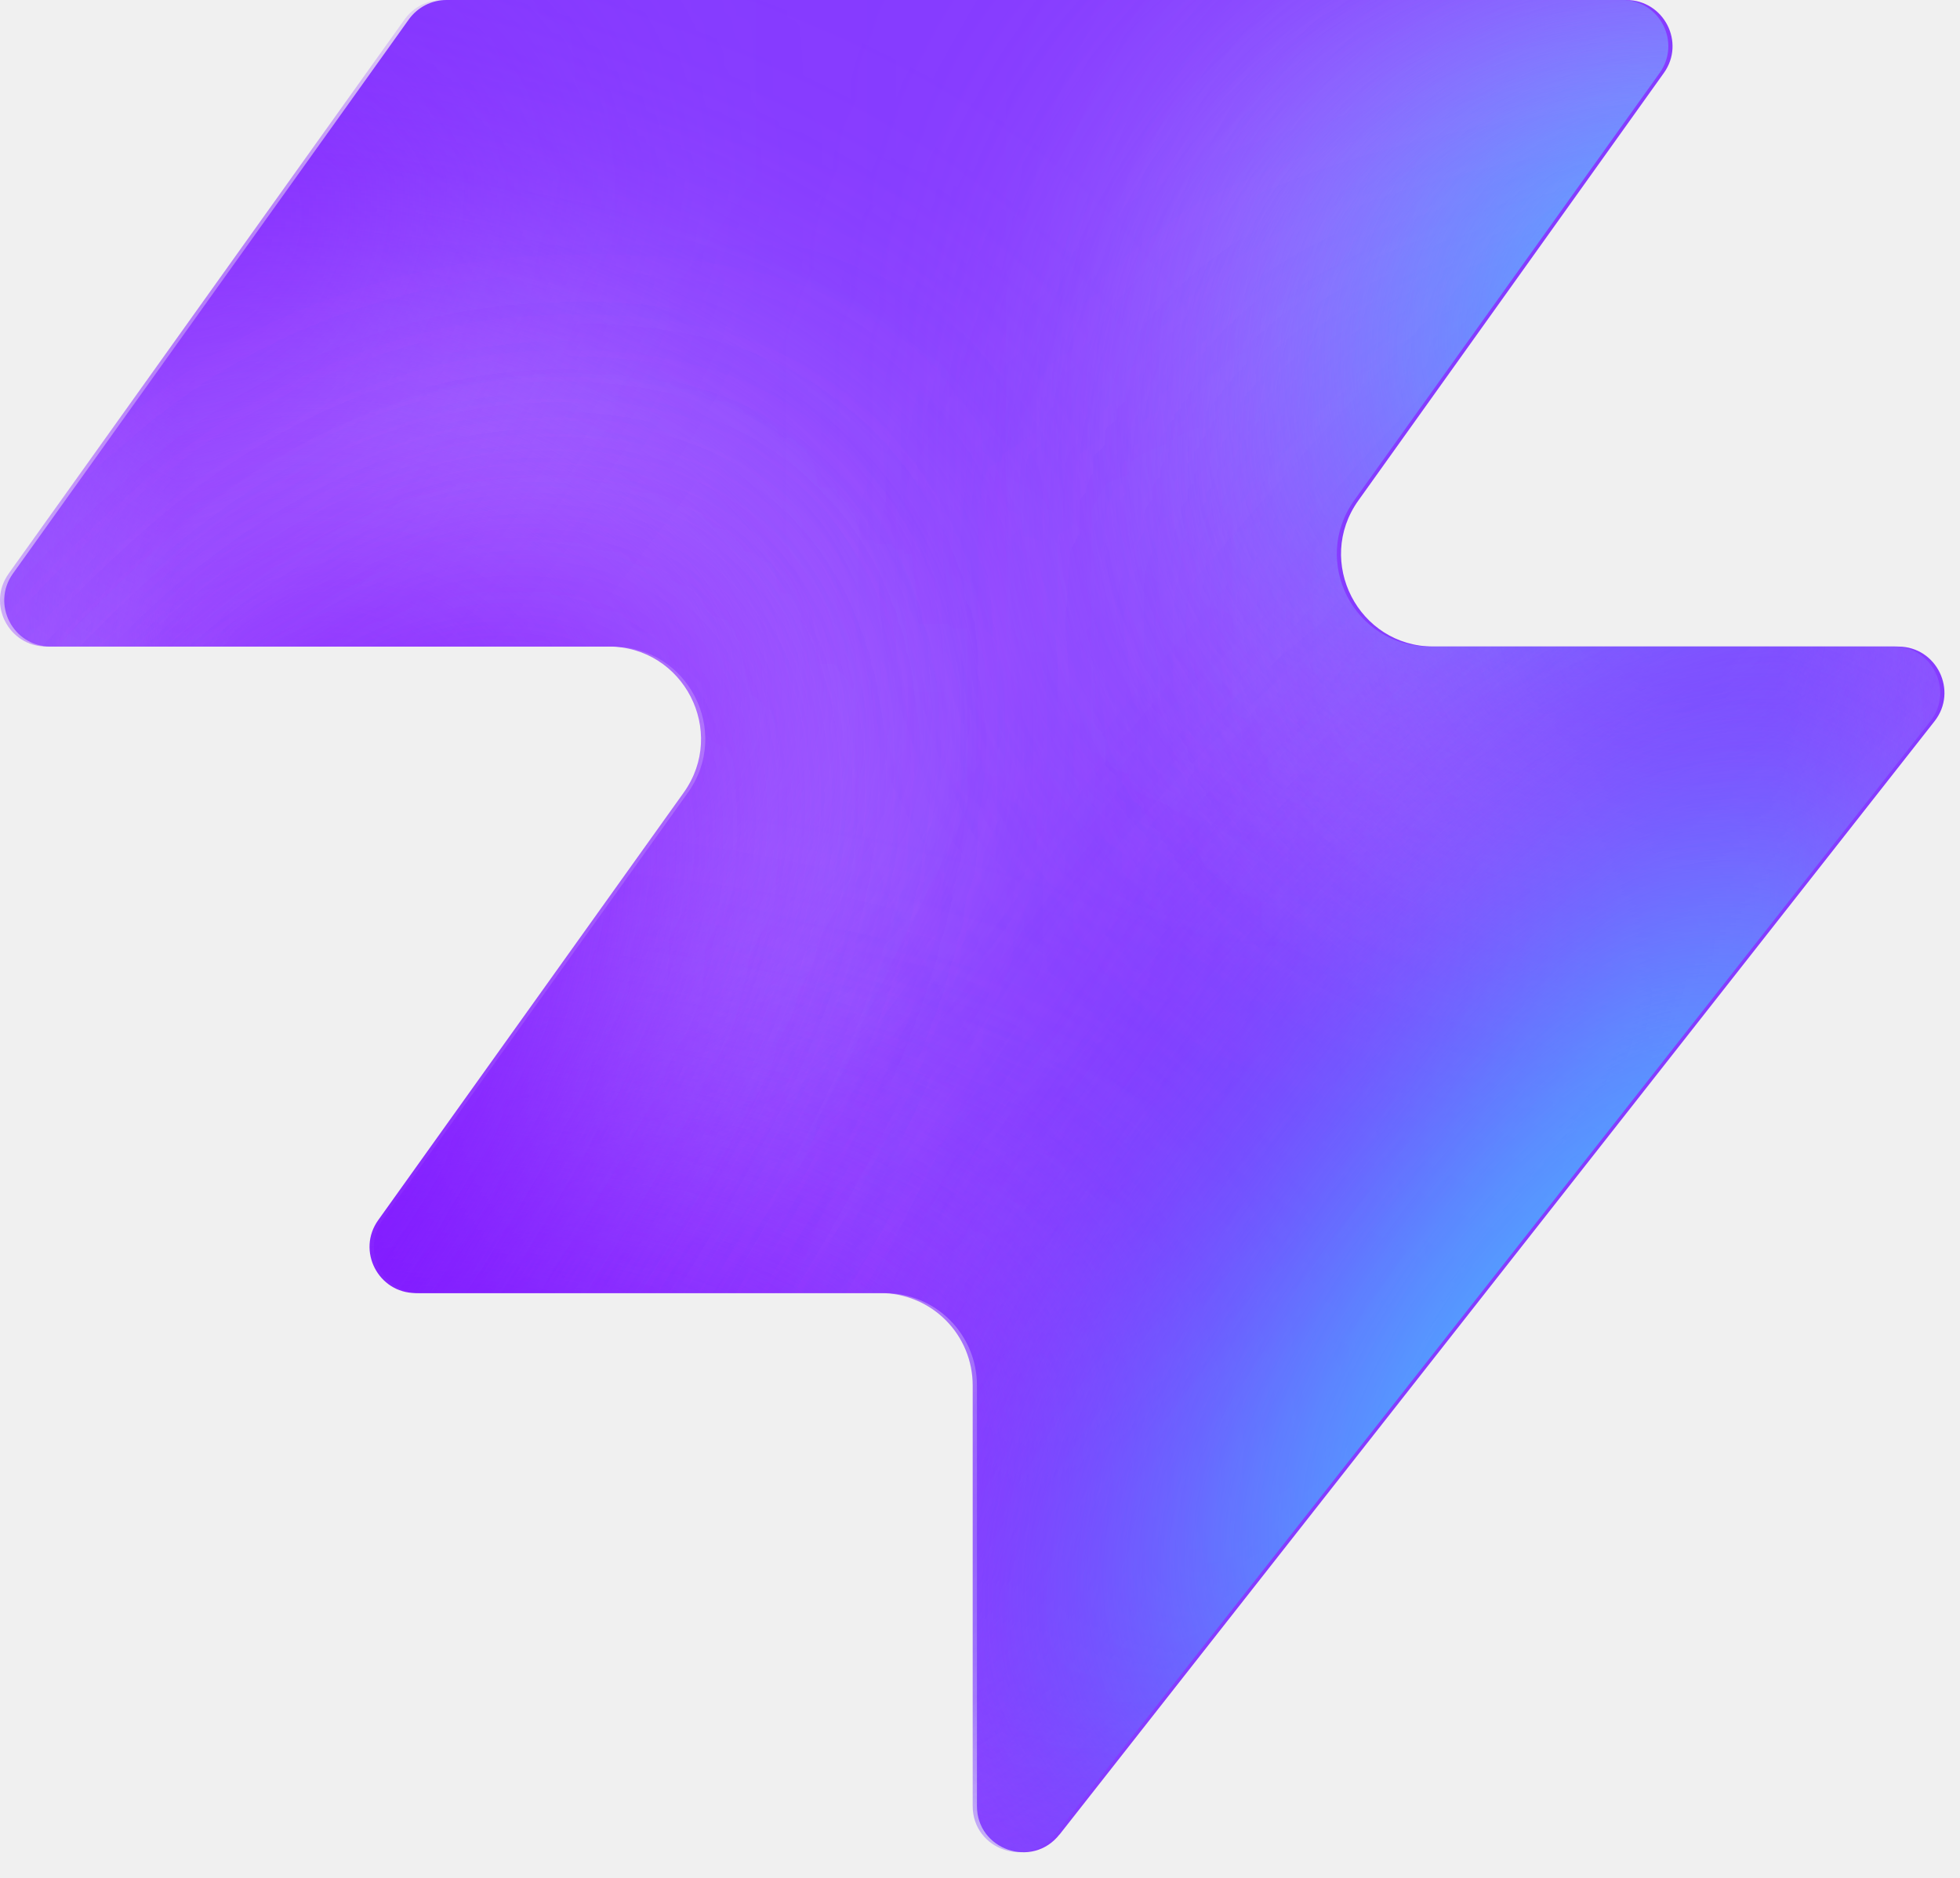
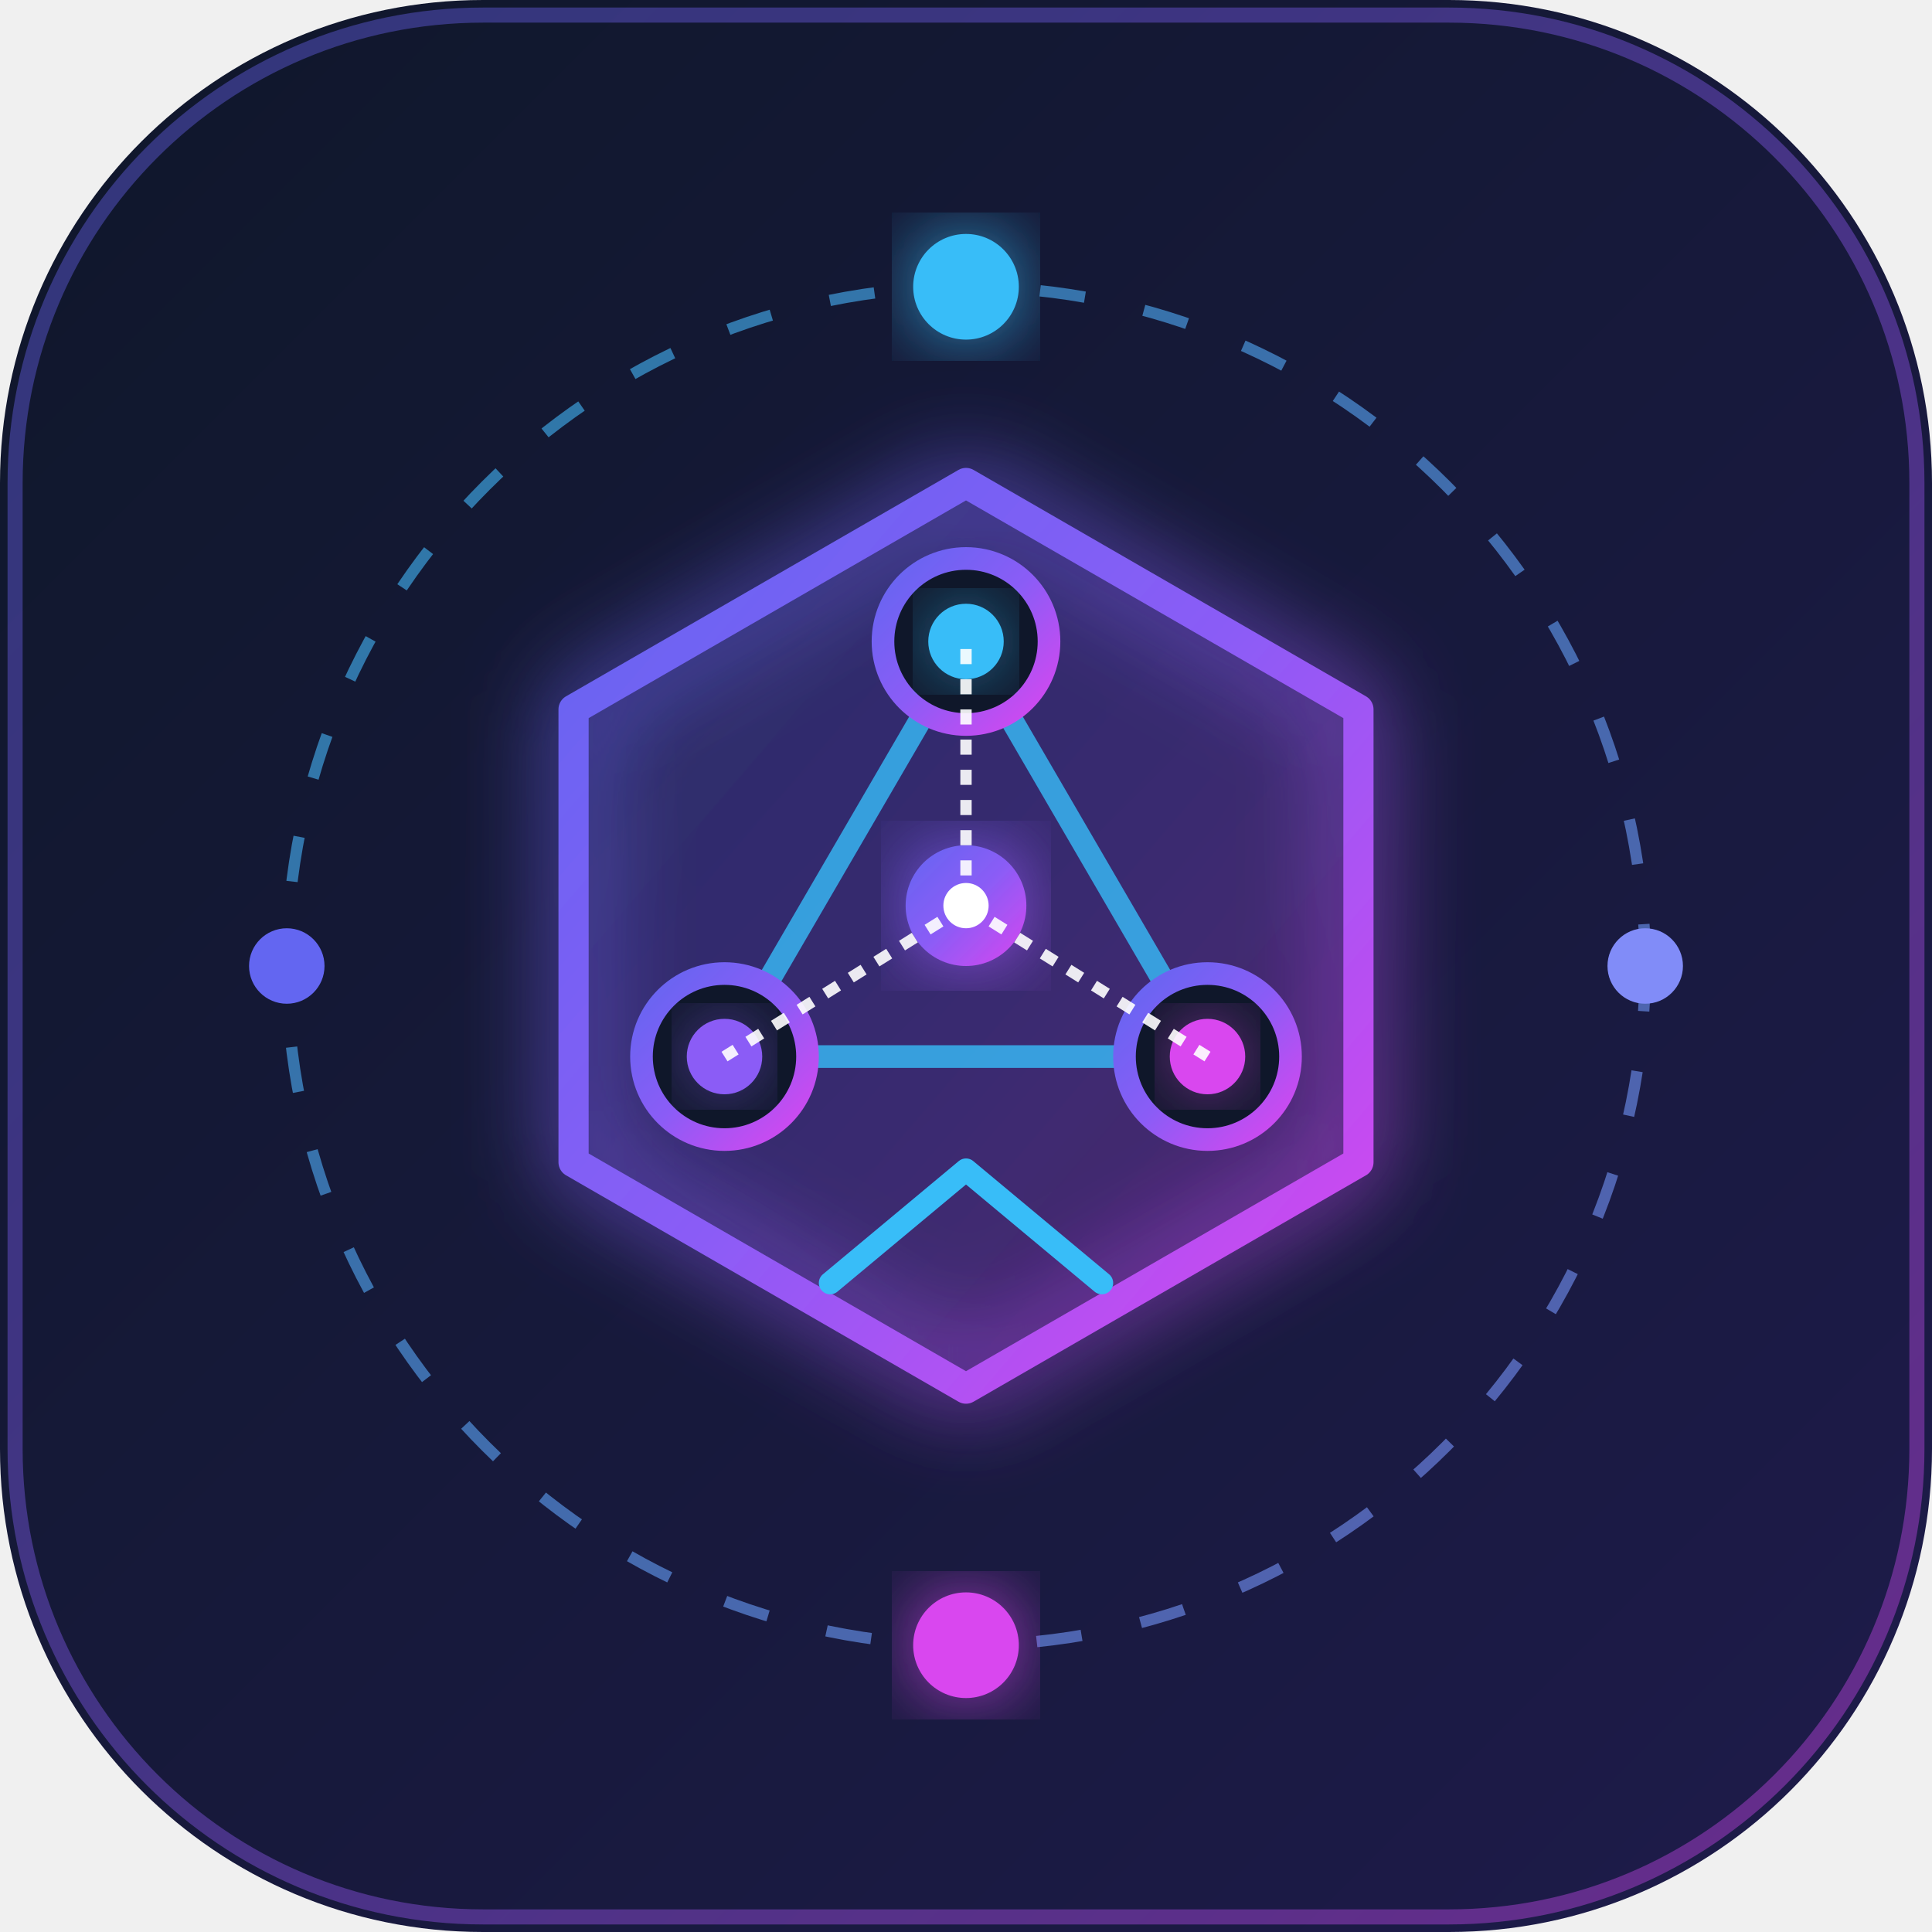
- <svg xmlns="http://www.w3.org/2000/svg" width="48" height="46" fill="none" viewBox="0 0 48 46">
-   <path fill="#863bff" d="M25.946 44.938c-.664.845-2.021.375-2.021-.698V33.937a2.26 2.26 0 0 0-2.262-2.262H10.287c-.92 0-1.456-1.04-.92-1.788l7.48-10.471c1.07-1.497 0-3.578-1.842-3.578H1.237c-.92 0-1.456-1.04-.92-1.788L10.013.474c.214-.297.556-.474.92-.474h28.894c.92 0 1.456 1.04.92 1.788l-7.48 10.471c-1.07 1.498 0 3.579 1.842 3.579h11.377c.943 0 1.473 1.088.89 1.83L25.947 44.94z" style="fill:#863bff;fill:color(display-p3 .525 .23 1);fill-opacity:1" />
-   <mask id="a" width="48" height="46" x="0" y="0" maskUnits="userSpaceOnUse" style="mask-type:alpha">
-     <path fill="#000" d="M25.842 44.938c-.664.844-2.021.375-2.021-.698V33.937a2.26 2.26 0 0 0-2.262-2.262H10.183c-.92 0-1.456-1.04-.92-1.788l7.48-10.471c1.07-1.498 0-3.579-1.842-3.579H1.133c-.92 0-1.456-1.04-.92-1.787L9.91.473c.214-.297.556-.474.92-.474h28.894c.92 0 1.456 1.04.92 1.788l-7.48 10.471c-1.07 1.498 0 3.578 1.842 3.578h11.377c.943 0 1.473 1.088.89 1.832L25.843 44.94z" style="fill:#000;fill-opacity:1" />
-   </mask>
-   <g mask="url(#a)">
-     <g filter="url(#b)">
-       <ellipse cx="5.508" cy="14.704" fill="#ede6ff" rx="5.508" ry="14.704" style="fill:#ede6ff;fill:color(display-p3 .927 .903 1);fill-opacity:1" transform="matrix(.00324 1 1 -.00324 -4.47 31.516)" />
-     </g>
-     <g filter="url(#c)">
-       <ellipse cx="10.399" cy="29.851" fill="#ede6ff" rx="10.399" ry="29.851" style="fill:#ede6ff;fill:color(display-p3 .927 .903 1);fill-opacity:1" transform="matrix(.00324 1 1 -.00324 -39.328 7.883)" />
-     </g>
-     <g filter="url(#d)">
-       <ellipse cx="5.508" cy="30.487" fill="#7e14ff" rx="5.508" ry="30.487" style="fill:#7e14ff;fill:color(display-p3 .492 .077 1);fill-opacity:1" transform="rotate(89.814 -25.913 -14.639)scale(1 -1)" />
-     </g>
-     <g filter="url(#e)">
-       <ellipse cx="5.508" cy="30.599" fill="#7e14ff" rx="5.508" ry="30.599" style="fill:#7e14ff;fill:color(display-p3 .492 .077 1);fill-opacity:1" transform="rotate(89.814 -32.644 -3.334)scale(1 -1)" />
-     </g>
-     <g filter="url(#f)">
-       <ellipse cx="5.508" cy="30.599" fill="#7e14ff" rx="5.508" ry="30.599" style="fill:#7e14ff;fill:color(display-p3 .492 .077 1);fill-opacity:1" transform="matrix(.00324 1 1 -.00324 -34.34 30.47)" />
-     </g>
-     <g filter="url(#g)">
-       <ellipse cx="14.072" cy="22.078" fill="#ede6ff" rx="14.072" ry="22.078" style="fill:#ede6ff;fill:color(display-p3 .927 .903 1);fill-opacity:1" transform="rotate(93.35 24.506 48.493)scale(-1 1)" />
-     </g>
-     <g filter="url(#h)">
-       <ellipse cx="3.47" cy="21.501" fill="#7e14ff" rx="3.47" ry="21.501" style="fill:#7e14ff;fill:color(display-p3 .492 .077 1);fill-opacity:1" transform="rotate(89.009 28.708 47.59)scale(-1 1)" />
-     </g>
-     <g filter="url(#i)">
-       <ellipse cx="3.47" cy="21.501" fill="#7e14ff" rx="3.47" ry="21.501" style="fill:#7e14ff;fill:color(display-p3 .492 .077 1);fill-opacity:1" transform="rotate(89.009 28.708 47.59)scale(-1 1)" />
-     </g>
-     <g filter="url(#j)">
-       <ellipse cx=".387" cy="8.972" fill="#7e14ff" rx="4.407" ry="29.108" style="fill:#7e14ff;fill:color(display-p3 .492 .077 1);fill-opacity:1" transform="rotate(39.51 .387 8.972)" />
-     </g>
-     <g filter="url(#k)">
-       <ellipse cx="47.523" cy="-6.092" fill="#7e14ff" rx="4.407" ry="29.108" style="fill:#7e14ff;fill:color(display-p3 .492 .077 1);fill-opacity:1" transform="rotate(37.892 47.523 -6.092)" />
-     </g>
-     <g filter="url(#l)">
-       <ellipse cx="41.412" cy="6.333" fill="#47bfff" rx="5.971" ry="9.665" style="fill:#47bfff;fill:color(display-p3 .28 .748 1);fill-opacity:1" transform="rotate(37.892 41.412 6.333)" />
-     </g>
-     <g filter="url(#m)">
-       <ellipse cx="-1.879" cy="38.332" fill="#7e14ff" rx="4.407" ry="29.108" style="fill:#7e14ff;fill:color(display-p3 .492 .077 1);fill-opacity:1" transform="rotate(37.892 -1.88 38.332)" />
-     </g>
-     <g filter="url(#n)">
-       <ellipse cx="-1.879" cy="38.332" fill="#7e14ff" rx="4.407" ry="29.108" style="fill:#7e14ff;fill:color(display-p3 .492 .077 1);fill-opacity:1" transform="rotate(37.892 -1.88 38.332)" />
-     </g>
-     <g filter="url(#o)">
-       <ellipse cx="35.651" cy="29.907" fill="#7e14ff" rx="4.407" ry="29.108" style="fill:#7e14ff;fill:color(display-p3 .492 .077 1);fill-opacity:1" transform="rotate(37.892 35.651 29.907)" />
-     </g>
-     <g filter="url(#p)">
-       <ellipse cx="38.418" cy="32.4" fill="#47bfff" rx="5.971" ry="15.297" style="fill:#47bfff;fill:color(display-p3 .28 .748 1);fill-opacity:1" transform="rotate(37.892 38.418 32.4)" />
-     </g>
-   </g>
+ <svg xmlns="http://www.w3.org/2000/svg" viewBox="0 0 512 512" fill="none">
  <defs>
-     <filter id="b" width="60.045" height="41.654" x="-19.77" y="16.149" color-interpolation-filters="sRGB" filterUnits="userSpaceOnUse">
-       <feFlood flood-opacity="0" result="BackgroundImageFix" />
-       <feBlend in="SourceGraphic" in2="BackgroundImageFix" result="shape" />
-       <feGaussianBlur result="effect1_foregroundBlur_2002_17158" stdDeviation="7.659" />
+     <linearGradient id="bg-grad" x1="0%" y1="0%" x2="100%" y2="100%">
+       <stop offset="0%" stop-color="#0f172a" />
+       <stop offset="100%" stop-color="#1e1b4b" />
+     </linearGradient>
+     <linearGradient id="primary-grad" x1="0%" y1="0%" x2="100%" y2="100%">
+       <stop offset="0%" stop-color="#6366f1" />
+       <stop offset="50%" stop-color="#8b5cf6" />
+       <stop offset="100%" stop-color="#d946ef" />
+     </linearGradient>
+     <linearGradient id="cyan-grad" x1="0%" y1="0%" x2="100%" y2="100%">
+       <stop offset="0%" stop-color="#38bdf8" />
+       <stop offset="100%" stop-color="#818cf8" />
+     </linearGradient>
+     <filter id="glow-core" x="-20%" y="-20%" width="140%" height="140%">
+       <feGaussianBlur stdDeviation="12" result="blur" />
+       <feComposite in="SourceGraphic" in2="blur" operator="over" />
    </filter>
-     <filter id="c" width="90.34" height="51.437" x="-54.613" y="-7.533" color-interpolation-filters="sRGB" filterUnits="userSpaceOnUse">
-       <feFlood flood-opacity="0" result="BackgroundImageFix" />
-       <feBlend in="SourceGraphic" in2="BackgroundImageFix" result="shape" />
-       <feGaussianBlur result="effect1_foregroundBlur_2002_17158" stdDeviation="7.659" />
-     </filter>
-     <filter id="d" width="79.355" height="29.4" x="-49.64" y="2.03" color-interpolation-filters="sRGB" filterUnits="userSpaceOnUse">
-       <feFlood flood-opacity="0" result="BackgroundImageFix" />
-       <feBlend in="SourceGraphic" in2="BackgroundImageFix" result="shape" />
-       <feGaussianBlur result="effect1_foregroundBlur_2002_17158" stdDeviation="4.596" />
-     </filter>
-     <filter id="e" width="79.579" height="29.4" x="-45.045" y="20.029" color-interpolation-filters="sRGB" filterUnits="userSpaceOnUse">
-       <feFlood flood-opacity="0" result="BackgroundImageFix" />
-       <feBlend in="SourceGraphic" in2="BackgroundImageFix" result="shape" />
-       <feGaussianBlur result="effect1_foregroundBlur_2002_17158" stdDeviation="4.596" />
-     </filter>
-     <filter id="f" width="79.579" height="29.4" x="-43.513" y="21.178" color-interpolation-filters="sRGB" filterUnits="userSpaceOnUse">
-       <feFlood flood-opacity="0" result="BackgroundImageFix" />
-       <feBlend in="SourceGraphic" in2="BackgroundImageFix" result="shape" />
-       <feGaussianBlur result="effect1_foregroundBlur_2002_17158" stdDeviation="4.596" />
-     </filter>
-     <filter id="g" width="74.749" height="58.852" x="15.756" y="-17.901" color-interpolation-filters="sRGB" filterUnits="userSpaceOnUse">
-       <feFlood flood-opacity="0" result="BackgroundImageFix" />
-       <feBlend in="SourceGraphic" in2="BackgroundImageFix" result="shape" />
-       <feGaussianBlur result="effect1_foregroundBlur_2002_17158" stdDeviation="7.659" />
-     </filter>
-     <filter id="h" width="61.377" height="25.362" x="23.548" y="2.284" color-interpolation-filters="sRGB" filterUnits="userSpaceOnUse">
-       <feFlood flood-opacity="0" result="BackgroundImageFix" />
-       <feBlend in="SourceGraphic" in2="BackgroundImageFix" result="shape" />
-       <feGaussianBlur result="effect1_foregroundBlur_2002_17158" stdDeviation="4.596" />
-     </filter>
-     <filter id="i" width="61.377" height="25.362" x="23.548" y="2.284" color-interpolation-filters="sRGB" filterUnits="userSpaceOnUse">
-       <feFlood flood-opacity="0" result="BackgroundImageFix" />
-       <feBlend in="SourceGraphic" in2="BackgroundImageFix" result="shape" />
-       <feGaussianBlur result="effect1_foregroundBlur_2002_17158" stdDeviation="4.596" />
-     </filter>
-     <filter id="j" width="56.045" height="63.649" x="-27.636" y="-22.853" color-interpolation-filters="sRGB" filterUnits="userSpaceOnUse">
-       <feFlood flood-opacity="0" result="BackgroundImageFix" />
-       <feBlend in="SourceGraphic" in2="BackgroundImageFix" result="shape" />
-       <feGaussianBlur result="effect1_foregroundBlur_2002_17158" stdDeviation="4.596" />
-     </filter>
-     <filter id="k" width="54.814" height="64.646" x="20.116" y="-38.415" color-interpolation-filters="sRGB" filterUnits="userSpaceOnUse">
-       <feFlood flood-opacity="0" result="BackgroundImageFix" />
-       <feBlend in="SourceGraphic" in2="BackgroundImageFix" result="shape" />
-       <feGaussianBlur result="effect1_foregroundBlur_2002_17158" stdDeviation="4.596" />
-     </filter>
-     <filter id="l" width="33.541" height="35.313" x="24.641" y="-11.323" color-interpolation-filters="sRGB" filterUnits="userSpaceOnUse">
-       <feFlood flood-opacity="0" result="BackgroundImageFix" />
-       <feBlend in="SourceGraphic" in2="BackgroundImageFix" result="shape" />
-       <feGaussianBlur result="effect1_foregroundBlur_2002_17158" stdDeviation="4.596" />
-     </filter>
-     <filter id="m" width="54.814" height="64.646" x="-29.286" y="6.009" color-interpolation-filters="sRGB" filterUnits="userSpaceOnUse">
-       <feFlood flood-opacity="0" result="BackgroundImageFix" />
-       <feBlend in="SourceGraphic" in2="BackgroundImageFix" result="shape" />
-       <feGaussianBlur result="effect1_foregroundBlur_2002_17158" stdDeviation="4.596" />
-     </filter>
-     <filter id="n" width="54.814" height="64.646" x="-29.286" y="6.009" color-interpolation-filters="sRGB" filterUnits="userSpaceOnUse">
-       <feFlood flood-opacity="0" result="BackgroundImageFix" />
-       <feBlend in="SourceGraphic" in2="BackgroundImageFix" result="shape" />
-       <feGaussianBlur result="effect1_foregroundBlur_2002_17158" stdDeviation="4.596" />
-     </filter>
-     <filter id="o" width="54.814" height="64.646" x="8.244" y="-2.416" color-interpolation-filters="sRGB" filterUnits="userSpaceOnUse">
-       <feFlood flood-opacity="0" result="BackgroundImageFix" />
-       <feBlend in="SourceGraphic" in2="BackgroundImageFix" result="shape" />
-       <feGaussianBlur result="effect1_foregroundBlur_2002_17158" stdDeviation="4.596" />
-     </filter>
-     <filter id="p" width="39.409" height="43.623" x="18.713" y="10.588" color-interpolation-filters="sRGB" filterUnits="userSpaceOnUse">
-       <feFlood flood-opacity="0" result="BackgroundImageFix" />
-       <feBlend in="SourceGraphic" in2="BackgroundImageFix" result="shape" />
-       <feGaussianBlur result="effect1_foregroundBlur_2002_17158" stdDeviation="4.596" />
+     <filter id="glow-soft" x="-30%" y="-30%" width="160%" height="160%">
+       <feGaussianBlur stdDeviation="24" result="blur" />
+       <feComposite in="SourceGraphic" in2="blur" operator="over" />
    </filter>
  </defs>
+   <rect width="512" height="512" rx="128" fill="url(#bg-grad)" />
+   <rect width="504" height="504" x="4" y="4" rx="124" fill="none" stroke="url(#primary-grad)" stroke-width="4" stroke-opacity="0.4" />
+   <circle cx="256" cy="256" r="180" fill="none" stroke="url(#cyan-grad)" stroke-width="3" stroke-dasharray="12 16" stroke-opacity="0.6" />
+   <circle cx="256" cy="76" r="14" fill="#38bdf8" filter="url(#glow-core)" />
+   <circle cx="436" cy="256" r="10" fill="#818cf8" />
+   <circle cx="256" cy="436" r="14" fill="#d946ef" filter="url(#glow-core)" />
+   <circle cx="76" cy="256" r="10" fill="#6366f1" />
+   <path d="M256 128 L360 188 V308 L256 368 L152 308 V188 Z" fill="url(#primary-grad)" fill-opacity="0.15" stroke="url(#primary-grad)" stroke-width="8" stroke-linejoin="round" filter="url(#glow-core)" />
+   <path d="M256 170 L320 280 H192 Z" fill="none" stroke="#38bdf8" stroke-width="6" stroke-linejoin="round" stroke-opacity="0.8" />
+   <circle cx="256" cy="170" r="22" fill="#0f172a" stroke="url(#primary-grad)" stroke-width="6" />
+   <circle cx="256" cy="170" r="10" fill="#38bdf8" filter="url(#glow-core)" />
+   <circle cx="192" cy="280" r="22" fill="#0f172a" stroke="url(#primary-grad)" stroke-width="6" />
+   <circle cx="192" cy="280" r="10" fill="#8b5cf6" filter="url(#glow-core)" />
+   <circle cx="320" cy="280" r="22" fill="#0f172a" stroke="url(#primary-grad)" stroke-width="6" />
+   <circle cx="320" cy="280" r="10" fill="#d946ef" filter="url(#glow-core)" />
+   <circle cx="256" cy="240" r="16" fill="url(#primary-grad)" filter="url(#glow-core)" />
+   <circle cx="256" cy="240" r="6" fill="#ffffff" />
+   <line x1="256" y1="240" x2="256" y2="170" stroke="#ffffff" stroke-width="3" stroke-dasharray="4 4" stroke-opacity="0.9" />
+   <line x1="256" y1="240" x2="192" y2="280" stroke="#ffffff" stroke-width="3" stroke-dasharray="4 4" stroke-opacity="0.9" />
+   <line x1="256" y1="240" x2="320" y2="280" stroke="#ffffff" stroke-width="3" stroke-dasharray="4 4" stroke-opacity="0.9" />
+   <path d="M220 340 L256 310 L292 340" stroke="#38bdf8" stroke-width="6" stroke-linecap="round" stroke-linejoin="round" />
</svg>
